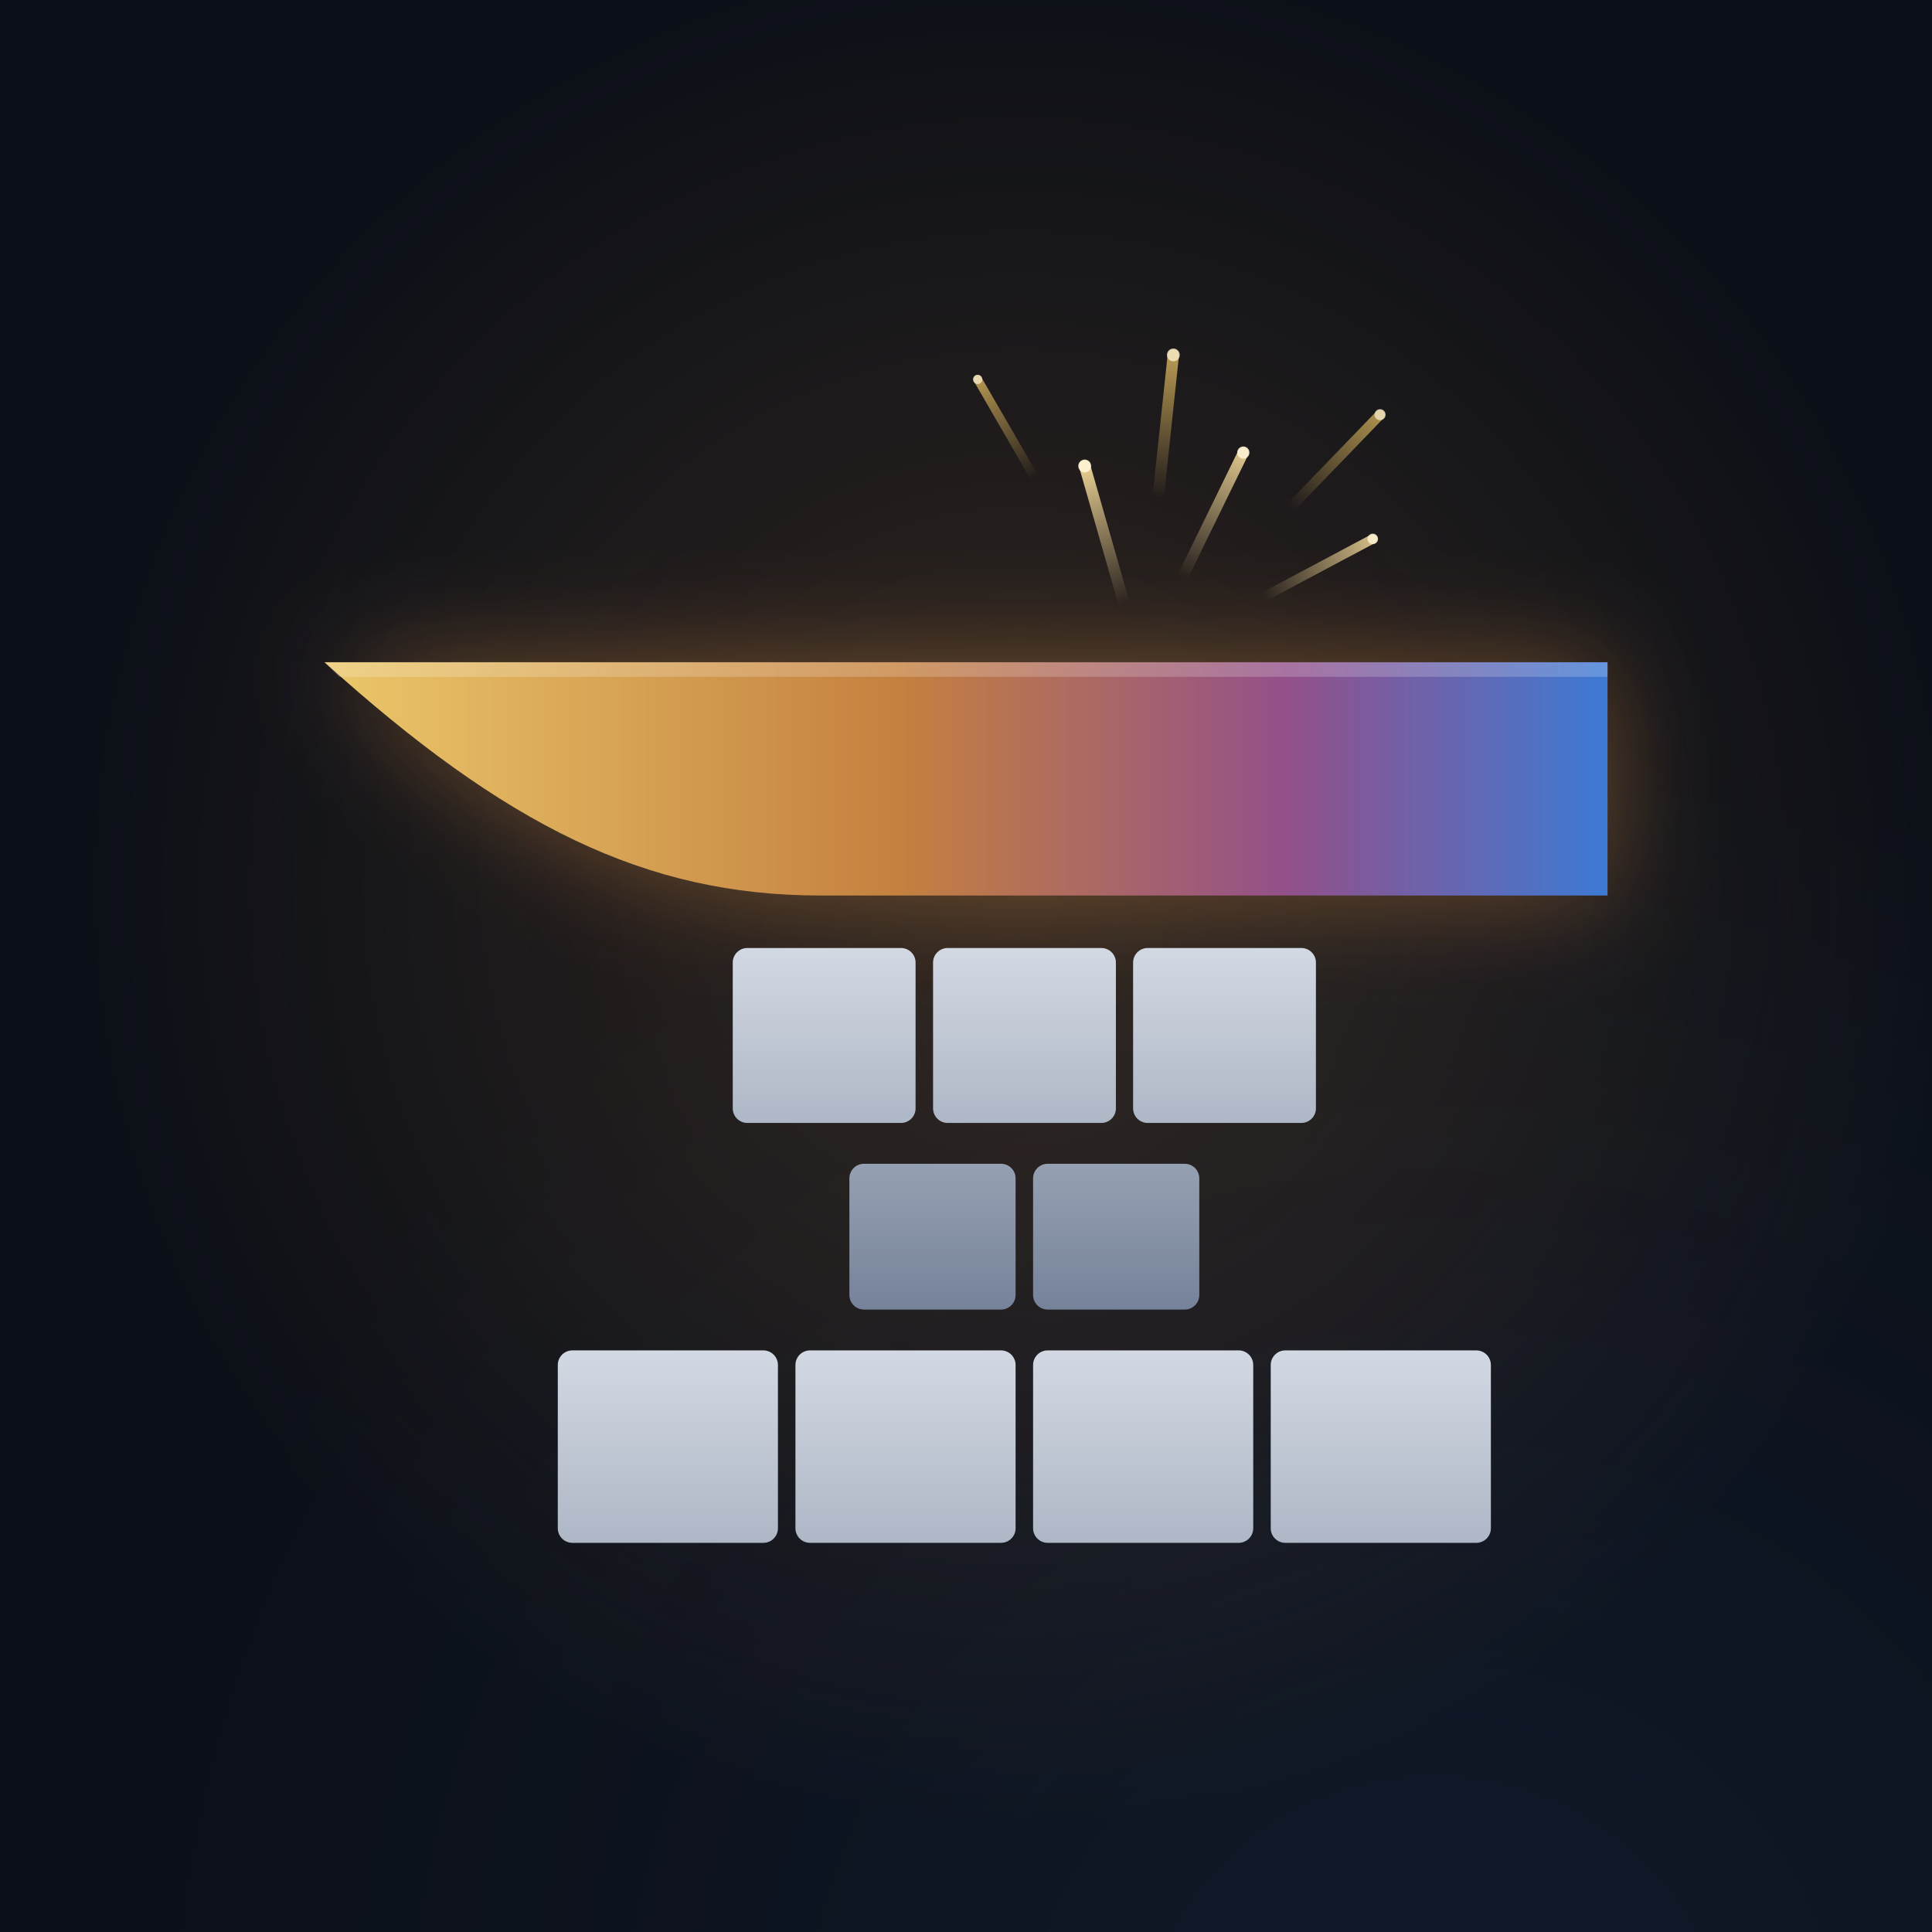
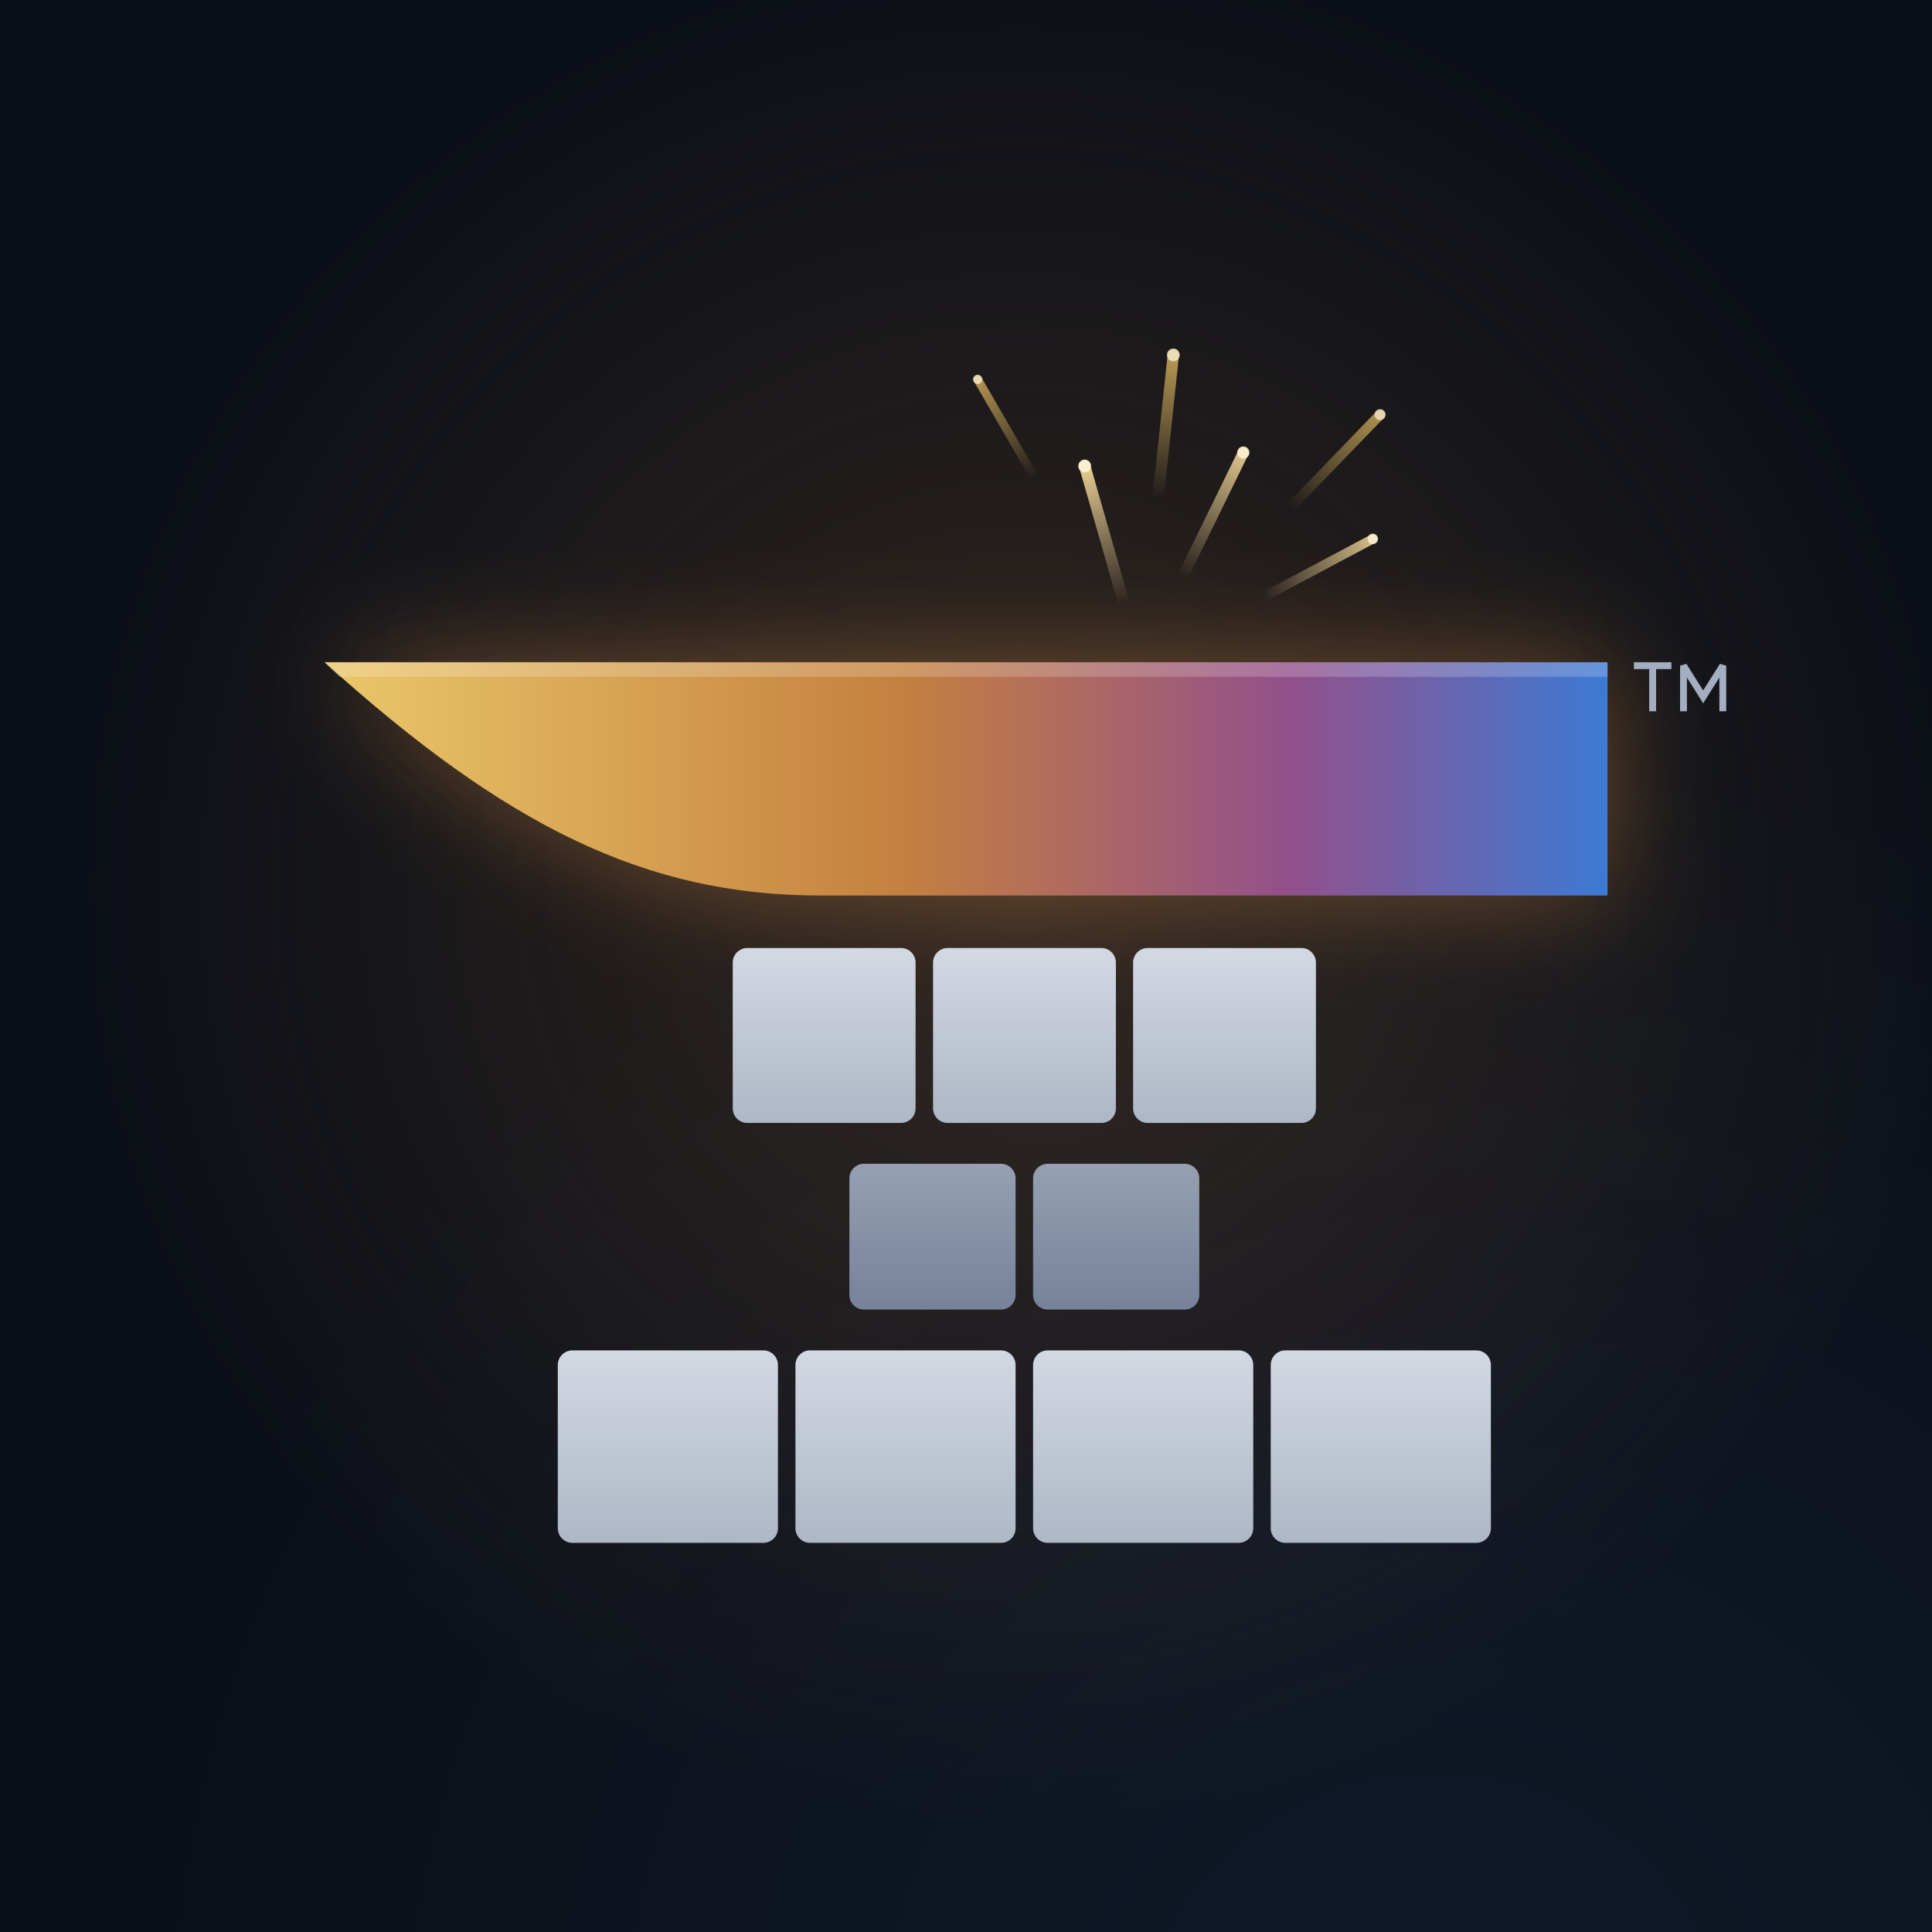
<svg xmlns="http://www.w3.org/2000/svg" width="1024" height="1024" viewBox="0 0 1024 1024">
  <defs>
    <radialGradient id="glow" gradientUnits="userSpaceOnUse" cx="540" cy="470" r="500">
      <stop offset="0" stop-color="rgb(196,128,63)" stop-opacity="0.21" />
      <stop offset="1" stop-color="rgb(196,128,63)" stop-opacity="0" />
    </radialGradient>
    <radialGradient id="cool" gradientUnits="userSpaceOnUse" cx="760" cy="1100" r="720">
      <stop offset="0" stop-color="rgb(61,122,212)" stop-opacity="0.10" />
      <stop offset="1" stop-color="rgb(61,122,212)" stop-opacity="0" />
    </radialGradient>
  </defs>
-   <rect width="1024" height="1024" fill="#0b0f17" />
-   <rect width="1024" height="1024" fill="url(#cool)" />
-   <rect width="1024" height="1024" fill="url(#glow)" />
-   <g transform="translate(172 351) scale(1.5455) translate(-760 -168)">
-     <defs>
-       <linearGradient id="temper" x1="760" x2="1200" y1="0" y2="0" gradientUnits="userSpaceOnUse">
-         <stop offset="0" stop-color="#ebc76a" />
-         <stop offset=".45" stop-color="#c4803f" />
-         <stop offset=".75" stop-color="#93508a" />
-         <stop offset="1" stop-color="#3d7ad4" />
-       </linearGradient>
-       <linearGradient id="steel" x1="0" x2="0" y1="0" y2="1">
-         <stop offset="0" stop-color="#d3d9e3" />
-         <stop offset="1" stop-color="#aeb7c6" />
-       </linearGradient>
-       <linearGradient id="slate" x1="0" x2="0" y1="0" y2="1">
-         <stop offset="0" stop-color="#95a0b2" />
-         <stop offset="1" stop-color="#76829a" />
-       </linearGradient>
-       <filter id="heat" x="-20%" y="-80%" width="140%" height="260%">
-         <feGaussianBlur stdDeviation="18" />
-       </filter>
-       <linearGradient id="tail0" gradientUnits="userSpaceOnUse" x1="1034.2" y1="147.9" x2="1020.7" y2="100.7">
-         <stop offset="0" stop-color="#ffe3a0" stop-opacity="0" />
-         <stop offset="1" stop-color="#ffe3a0" stop-opacity="0.90" />
-       </linearGradient>
-       <linearGradient id="tail1" gradientUnits="userSpaceOnUse" x1="1045.9" y1="111.4" x2="1051.1" y2="62.6">
-         <stop offset="0" stop-color="#f0c766" stop-opacity="0" />
-         <stop offset="1" stop-color="#f0c766" stop-opacity="0.74" />
-       </linearGradient>
-       <linearGradient id="tail2" gradientUnits="userSpaceOnUse" x1="1054.3" y1="138.7" x2="1075.1" y2="96.1">
-         <stop offset="0" stop-color="#ffe3a0" stop-opacity="0" />
-         <stop offset="1" stop-color="#ffe3a0" stop-opacity="0.85" />
-       </linearGradient>
-       <linearGradient id="tail3" gradientUnits="userSpaceOnUse" x1="1091.4" y1="114.8" x2="1122.0" y2="83.1">
-         <stop offset="0" stop-color="#f0c766" stop-opacity="0" />
-         <stop offset="1" stop-color="#f0c766" stop-opacity="0.69" />
-       </linearGradient>
-       <linearGradient id="tail4" gradientUnits="userSpaceOnUse" x1="1082.1" y1="145.6" x2="1119.5" y2="125.7">
-         <stop offset="0" stop-color="#ffe3a0" stop-opacity="0" />
-         <stop offset="1" stop-color="#ffe3a0" stop-opacity="0.81" />
-       </linearGradient>
-       <linearGradient id="tail5" gradientUnits="userSpaceOnUse" x1="1003.5" y1="104.7" x2="984.0" y2="71.0">
-         <stop offset="0" stop-color="#f0c766" stop-opacity="0" />
-         <stop offset="1" stop-color="#f0c766" stop-opacity="0.71" />
-       </linearGradient>
-     </defs>
-     <path d="M760 168h440v80H930c-60 0-108-24-170-80z" fill="#c4803f" opacity="0.45" filter="url(#heat)" />
-     <path d="M760 168h440v80H930c-60 0-108-24-170-80z" fill="url(#temper)" />
-     <path d="M760 168h440v5H765z" fill="#fff" opacity="0.2" />
-     <g fill="url(#steel)">
-       <rect x="900.0" y="266" width="62.7" height="60" rx="5" />
-       <rect x="968.7" y="266" width="62.7" height="60" rx="5" />
-       <rect x="1037.3" y="266" width="62.7" height="60" rx="5" />
+   <g>
+     <rect width="1024" height="1024" fill="#0b0f17" />
+     <rect width="1024" height="1024" fill="url(#cool)" />
+     <rect width="1024" height="1024" fill="url(#glow)" />
+     <g transform="translate(172 351) scale(1.5455) translate(-760 -168)">
+       <defs>
+         <linearGradient id="temper" x1="760" x2="1200" y1="0" y2="0" gradientUnits="userSpaceOnUse">
+           <stop offset="0" stop-color="#ebc76a" />
+           <stop offset=".45" stop-color="#c4803f" />
+           <stop offset=".75" stop-color="#93508a" />
+           <stop offset="1" stop-color="#3d7ad4" />
+         </linearGradient>
+         <linearGradient id="steel" x1="0" x2="0" y1="0" y2="1">
+           <stop offset="0" stop-color="#d3d9e3" />
+           <stop offset="1" stop-color="#aeb7c6" />
+         </linearGradient>
+         <linearGradient id="slate" x1="0" x2="0" y1="0" y2="1">
+           <stop offset="0" stop-color="#95a0b2" />
+           <stop offset="1" stop-color="#76829a" />
+         </linearGradient>
+         <filter id="heat" x="-20%" y="-80%" width="140%" height="260%">
+           <feGaussianBlur stdDeviation="18" />
+         </filter>
+         <linearGradient id="tail0" gradientUnits="userSpaceOnUse" x1="1034.2" y1="147.9" x2="1020.7" y2="100.7">
+           <stop offset="0" stop-color="#ffe3a0" stop-opacity="0" />
+           <stop offset="1" stop-color="#ffe3a0" stop-opacity="0.90" />
+         </linearGradient>
+         <linearGradient id="tail1" gradientUnits="userSpaceOnUse" x1="1045.9" y1="111.4" x2="1051.1" y2="62.6">
+           <stop offset="0" stop-color="#f0c766" stop-opacity="0" />
+           <stop offset="1" stop-color="#f0c766" stop-opacity="0.74" />
+         </linearGradient>
+         <linearGradient id="tail2" gradientUnits="userSpaceOnUse" x1="1054.3" y1="138.7" x2="1075.1" y2="96.1">
+           <stop offset="0" stop-color="#ffe3a0" stop-opacity="0" />
+           <stop offset="1" stop-color="#ffe3a0" stop-opacity="0.85" />
+         </linearGradient>
+         <linearGradient id="tail3" gradientUnits="userSpaceOnUse" x1="1091.4" y1="114.8" x2="1122.0" y2="83.1">
+           <stop offset="0" stop-color="#f0c766" stop-opacity="0" />
+           <stop offset="1" stop-color="#f0c766" stop-opacity="0.69" />
+         </linearGradient>
+         <linearGradient id="tail4" gradientUnits="userSpaceOnUse" x1="1082.1" y1="145.6" x2="1119.5" y2="125.7">
+           <stop offset="0" stop-color="#ffe3a0" stop-opacity="0" />
+           <stop offset="1" stop-color="#ffe3a0" stop-opacity="0.81" />
+         </linearGradient>
+         <linearGradient id="tail5" gradientUnits="userSpaceOnUse" x1="1003.5" y1="104.7" x2="984.0" y2="71.0">
+           <stop offset="0" stop-color="#f0c766" stop-opacity="0" />
+           <stop offset="1" stop-color="#f0c766" stop-opacity="0.71" />
+         </linearGradient>
+       </defs>
+       <path d="M760 168h440v80H930c-60 0-108-24-170-80z" fill="#c4803f" opacity="0.45" filter="url(#heat)" />
+       <path d="M760 168h440v80H930c-60 0-108-24-170-80z" fill="url(#temper)" />
+       <path d="M760 168h440v5H765z" fill="#fff" opacity="0.2" />
+       <g fill="url(#steel)">
+         <rect x="900.0" y="266" width="62.7" height="60" rx="5" />
+         <rect x="968.7" y="266" width="62.7" height="60" rx="5" />
+         <rect x="1037.3" y="266" width="62.7" height="60" rx="5" />
+       </g>
+       <g fill="url(#slate)">
+         <rect x="940.0" y="340" width="57.0" height="50" rx="5" />
+         <rect x="1003.0" y="340" width="57.0" height="50" rx="5" />
+       </g>
+       <g fill="url(#steel)">
+         <rect x="840.0" y="404" width="75.5" height="66" rx="5" />
+         <rect x="921.5" y="404" width="75.5" height="66" rx="5" />
+         <rect x="1003.0" y="404" width="75.5" height="66" rx="5" />
+         <rect x="1084.5" y="404" width="75.5" height="66" rx="5" />
+       </g>
+       <g>
+         <line x1="1034.2" y1="147.9" x2="1020.7" y2="100.7" stroke="url(#tail0)" stroke-width="3.9" stroke-linecap="round" />
+         <circle cx="1020.7" cy="100.7" r="2.2" fill="#fff4d6" opacity="0.90" />
+         <line x1="1045.9" y1="111.4" x2="1051.1" y2="62.6" stroke="url(#tail1)" stroke-width="3.9" stroke-linecap="round" />
+         <circle cx="1051.1" cy="62.6" r="2.2" fill="#fff4d6" opacity="0.74" />
+         <line x1="1054.3" y1="138.7" x2="1075.1" y2="96.1" stroke="url(#tail2)" stroke-width="3.7" stroke-linecap="round" />
+         <circle cx="1075.1" cy="96.1" r="2.1" fill="#fff4d6" opacity="0.85" />
+         <line x1="1091.4" y1="114.8" x2="1122.0" y2="83.1" stroke="url(#tail3)" stroke-width="3.4" stroke-linecap="round" />
+         <circle cx="1122.0" cy="83.1" r="1.9" fill="#fff4d6" opacity="0.69" />
+         <line x1="1082.1" y1="145.6" x2="1119.5" y2="125.7" stroke="url(#tail4)" stroke-width="3.2" stroke-linecap="round" />
+         <circle cx="1119.5" cy="125.7" r="1.8" fill="#fff4d6" opacity="0.81" />
+         <line x1="1003.5" y1="104.7" x2="984.0" y2="71.0" stroke="url(#tail5)" stroke-width="2.9" stroke-linecap="round" />
+         <circle cx="984.0" cy="71.0" r="1.6" fill="#fff4d6" opacity="0.71" />
+       </g>
    </g>
-     <g fill="url(#slate)">
-       <rect x="940.0" y="340" width="57.0" height="50" rx="5" />
-       <rect x="1003.0" y="340" width="57.0" height="50" rx="5" />
-     </g>
-     <g fill="url(#steel)">
-       <rect x="840.0" y="404" width="75.5" height="66" rx="5" />
-       <rect x="921.5" y="404" width="75.5" height="66" rx="5" />
-       <rect x="1003.0" y="404" width="75.5" height="66" rx="5" />
-       <rect x="1084.5" y="404" width="75.5" height="66" rx="5" />
-     </g>
-     <g>
-       <line x1="1034.2" y1="147.9" x2="1020.7" y2="100.7" stroke="url(#tail0)" stroke-width="3.9" stroke-linecap="round" />
-       <circle cx="1020.7" cy="100.7" r="2.2" fill="#fff4d6" opacity="0.90" />
-       <line x1="1045.9" y1="111.4" x2="1051.1" y2="62.6" stroke="url(#tail1)" stroke-width="3.9" stroke-linecap="round" />
-       <circle cx="1051.1" cy="62.6" r="2.2" fill="#fff4d6" opacity="0.74" />
-       <line x1="1054.3" y1="138.7" x2="1075.1" y2="96.1" stroke="url(#tail2)" stroke-width="3.7" stroke-linecap="round" />
-       <circle cx="1075.1" cy="96.1" r="2.1" fill="#fff4d6" opacity="0.85" />
-       <line x1="1091.4" y1="114.8" x2="1122.0" y2="83.1" stroke="url(#tail3)" stroke-width="3.4" stroke-linecap="round" />
-       <circle cx="1122.0" cy="83.1" r="1.9" fill="#fff4d6" opacity="0.69" />
-       <line x1="1082.1" y1="145.6" x2="1119.5" y2="125.7" stroke="url(#tail4)" stroke-width="3.2" stroke-linecap="round" />
-       <circle cx="1119.5" cy="125.7" r="1.8" fill="#fff4d6" opacity="0.81" />
-       <line x1="1003.5" y1="104.7" x2="984.0" y2="71.0" stroke="url(#tail5)" stroke-width="2.9" stroke-linecap="round" />
-       <circle cx="984.0" cy="71.0" r="1.6" fill="#fff4d6" opacity="0.71" />
-     </g>
+     <path d="M866 352.82h19.882M875.941 351v26M892.291 377V352.82L902.706 369.353L913.121 352.82V377" fill="none" stroke="#a3aec0" stroke-width="3.64" stroke-linejoin="miter" stroke-miterlimit="2" aria-label="trademark" />
  </g>
</svg>
